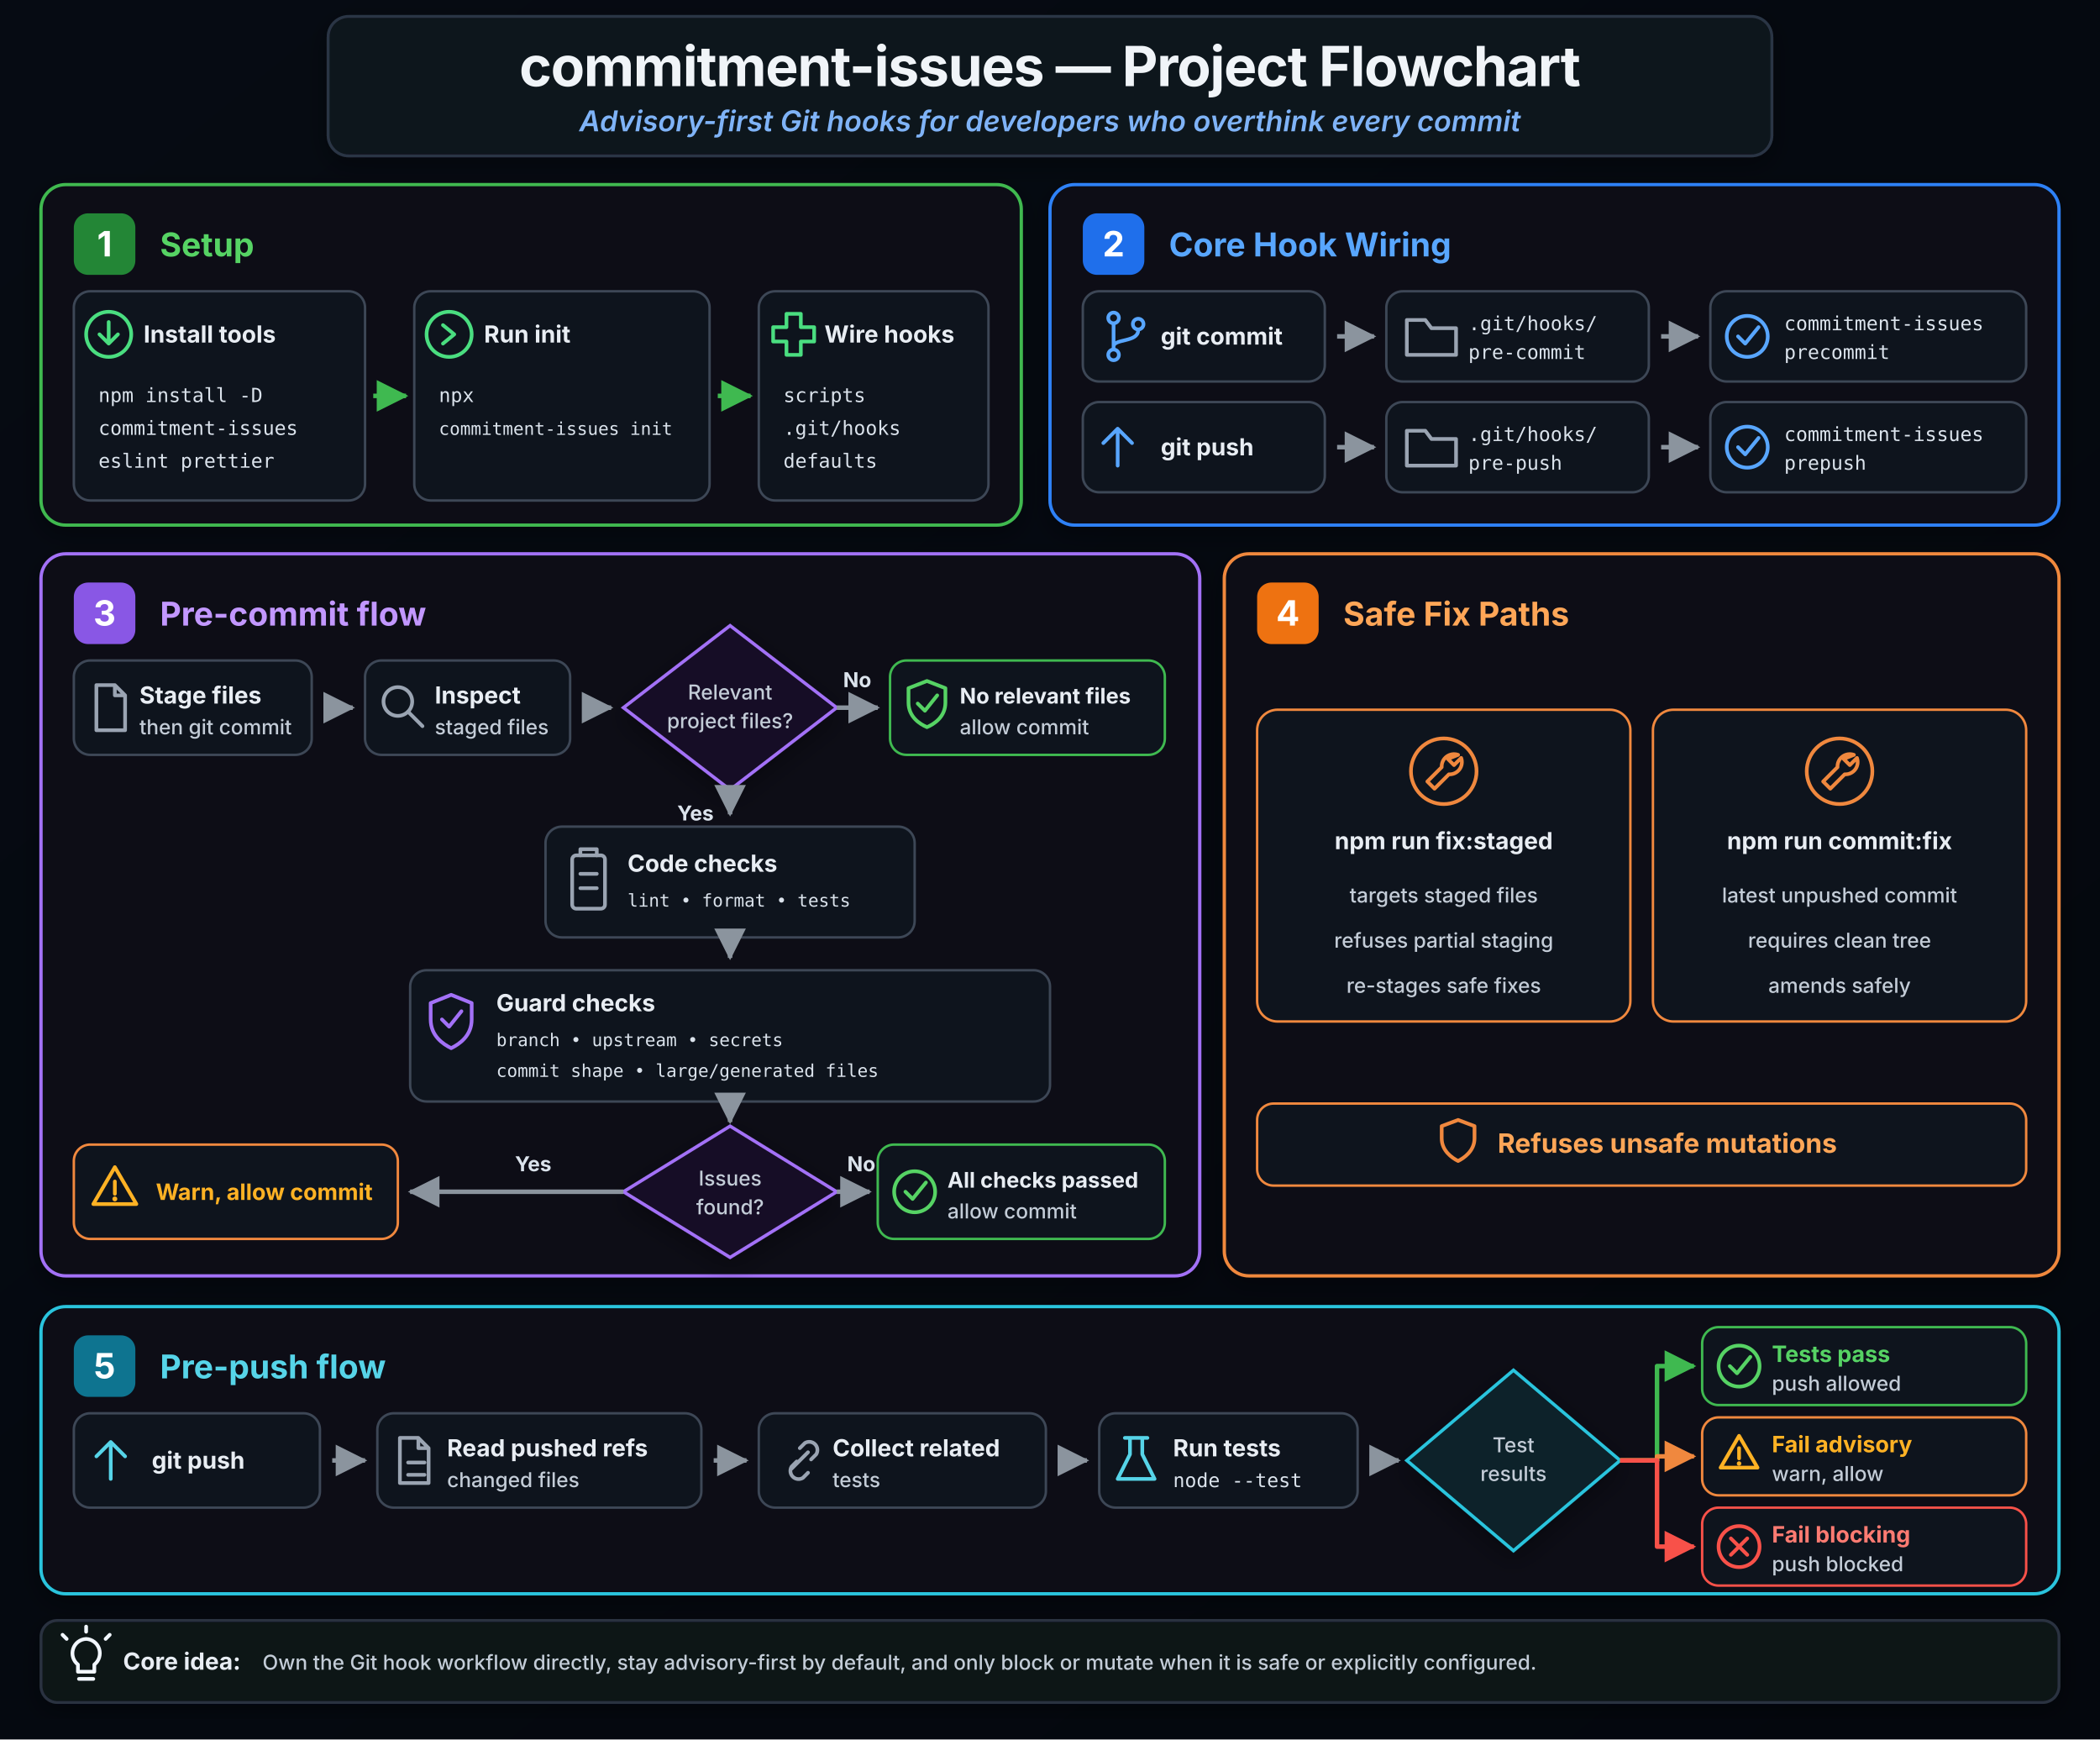
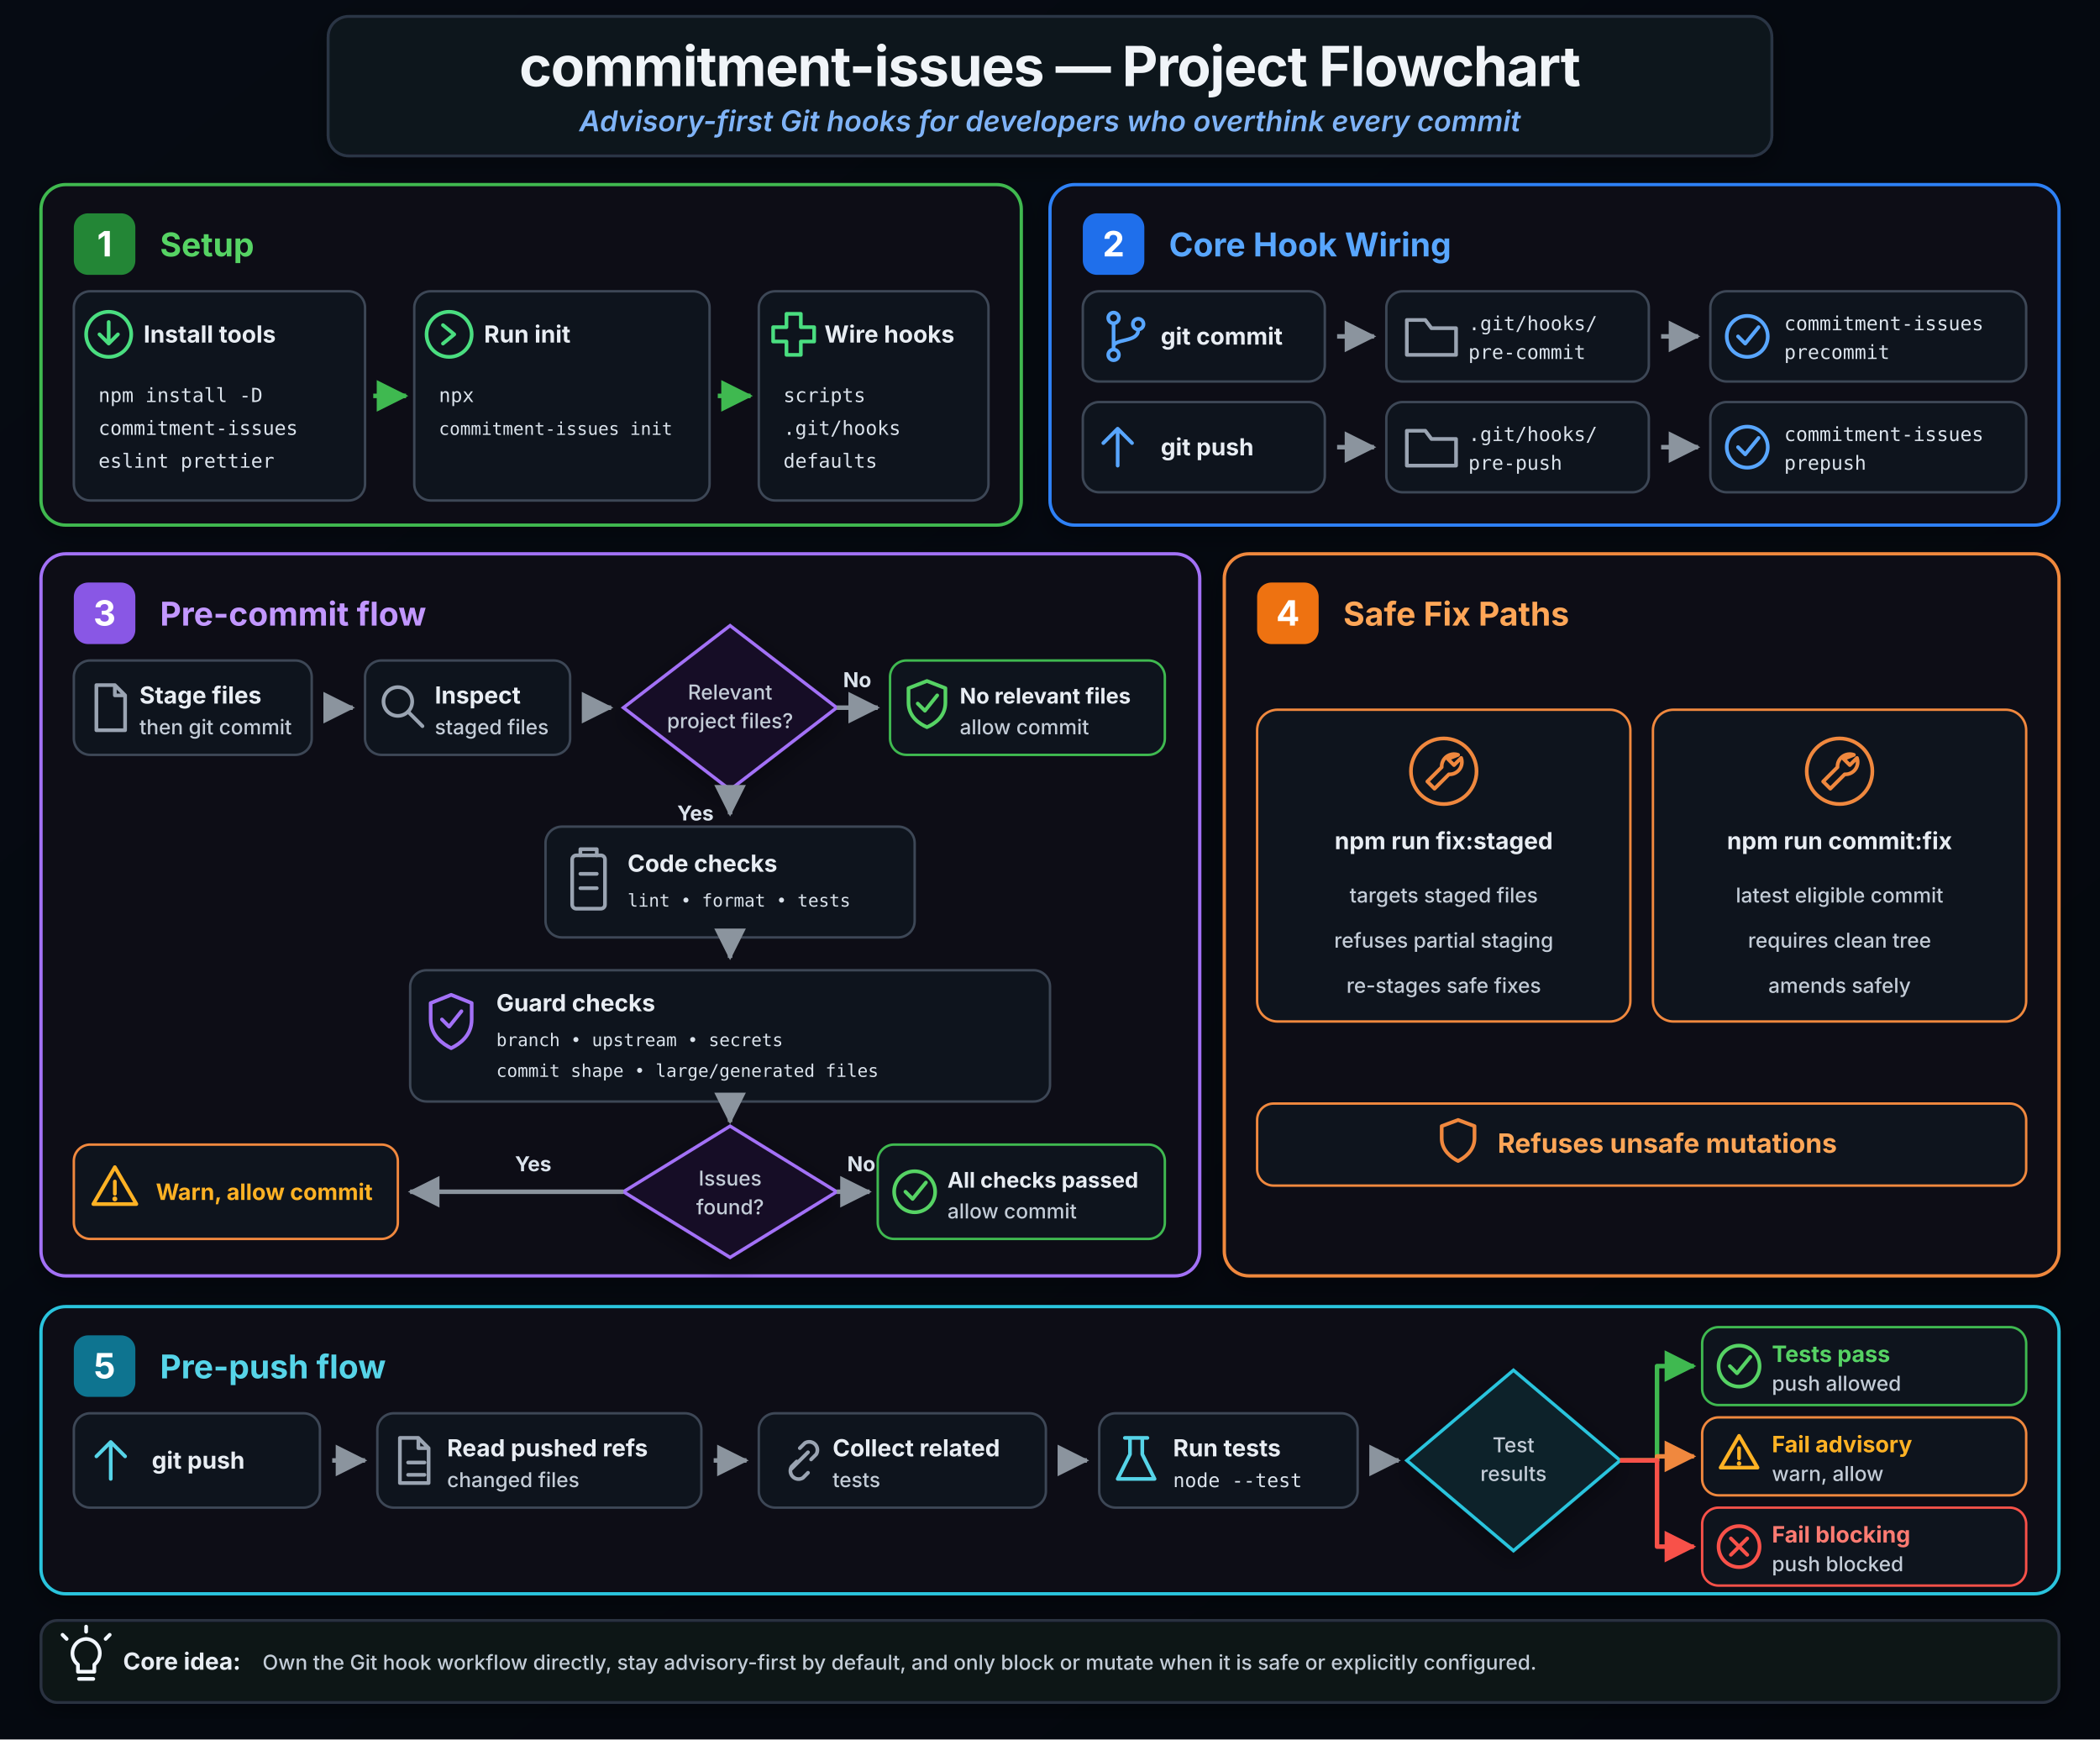
<svg xmlns="http://www.w3.org/2000/svg" width="1024" height="848" viewBox="0 0 1024 848" role="img" aria-labelledby="title desc">
  <defs>
    <linearGradient id="bg" x1="0" y1="0" x2="1" y2="1">
      <stop offset="0" stop-color="#060b13" />
      <stop offset="1" stop-color="#04070d" />
    </linearGradient>
    <filter id="shadow" x="-20%" y="-20%" width="140%" height="140%">
      <feDropShadow dx="0" dy="4" stdDeviation="6" flood-color="#000" flood-opacity="0.35" />
    </filter>
    <marker id="aGray" markerWidth="10" markerHeight="10" refX="8" refY="5" orient="auto">
      <path d="M1.5 1.5L8.5 5L1.5 8.5Z" fill="#8b949e" />
    </marker>
    <marker id="aGreen" markerWidth="10" markerHeight="10" refX="8" refY="5" orient="auto">
      <path d="M1.5 1.5L8.5 5L1.5 8.5Z" fill="#3fb950" />
    </marker>
    <marker id="aOrange" markerWidth="10" markerHeight="10" refX="8" refY="5" orient="auto">
      <path d="M1.5 1.5L8.5 5L1.5 8.5Z" fill="#f0883e" />
    </marker>
    <marker id="aRed" markerWidth="10" markerHeight="10" refX="8" refY="5" orient="auto">
      <path d="M1.5 1.5L8.5 5L1.5 8.5Z" fill="#f85149" />
    </marker>
  </defs>
  <style>
    .h1{font:700 27px ui-sans-serif,system-ui,-apple-system,'Segoe UI',sans-serif;fill:#f0f4f8;letter-spacing:-0.5px}
    .sub{font:italic 600 14px ui-sans-serif,system-ui,-apple-system,'Segoe UI',sans-serif;fill:#7fb3f7}
    .sec{font:700 16px ui-sans-serif,system-ui,-apple-system,'Segoe UI',sans-serif}
    .badge{font:700 17px ui-sans-serif,system-ui,-apple-system,'Segoe UI',sans-serif;fill:#fff}
    .hd{font:700 11.5px ui-sans-serif,system-ui,-apple-system,'Segoe UI',sans-serif;fill:#e8edf3}
    .hdSm{font:700 10.5px ui-sans-serif,system-ui,-apple-system,'Segoe UI',sans-serif;fill:#e8edf3}
    .bd{font:500 10px ui-sans-serif,system-ui,-apple-system,'Segoe UI',sans-serif;fill:#c3ccd7}
    .lbl{font:700 10px ui-sans-serif,system-ui,-apple-system,'Segoe UI',sans-serif;fill:#dbe3ec}
    .mono{font:500 9.5px ui-monospace,SFMono-Regular,Menlo,Consolas,monospace;fill:#dbe3ec}
    .monoSm{font:500 8.6px ui-monospace,SFMono-Regular,Menlo,Consolas,monospace;fill:#dbe3ec}
    .panel{fill:#080d15;stroke-width:1.6;filter:url(#shadow)}
    .card{fill:#0e141d;stroke:#3d4756;stroke-width:1.2}
    .arrow{stroke:#8b949e;stroke-width:2.2;fill:none;marker-end:url(#aGray)}
    .arrowGreen{stroke:#3fb950;stroke-width:2.2;fill:none;marker-end:url(#aGreen)}
    .arrowOrange{stroke:#f0883e;stroke-width:2.2;fill:none;stroke-linejoin:round;marker-end:url(#aOrange)}
    .arrowRed{stroke:#f85149;stroke-width:2.2;fill:none;stroke-linejoin:round;marker-end:url(#aRed)}
    .elbowGreen{stroke:#3fb950;stroke-width:2.2;fill:none;stroke-linejoin:round;marker-end:url(#aGreen)}
    .green{stroke:#3fb950}.blue{stroke:#2f81f7}.purple{stroke:#a371f7}.orange{stroke:#f0883e}.cyan{stroke:#29c4dd}.red{stroke:#f85149}
    .greenText{fill:#56d364}.blueText{fill:#58a6ff}.purpleText{fill:#c297ff}.orangeText{fill:#ffa657}.cyanText{fill:#56d4e8}.redText{fill:#ff7b72}.warnText{fill:#ffb224}
    .icon{fill:none;stroke-width:1.8;stroke-linecap:round;stroke-linejoin:round}
  </style>
  <rect width="1024" height="848" fill="url(#bg)" />
  <rect x="160" y="8" width="704" height="68" rx="10" fill="#0f151e" stroke="#2c3644" stroke-width="1.4" filter="url(#shadow)" />
  <text class="h1" x="512" y="42" text-anchor="middle">commitment-issues — Project Flowchart</text>
  <text class="sub" x="512" y="64" text-anchor="middle">Advisory-first Git hooks for developers who overthink every commit</text>
  <g transform="translate(20 90)">
    <rect class="panel green" width="478" height="166" rx="12" />
    <rect x="16" y="14" width="30" height="30" rx="7" fill="#238636" />
    <text class="badge" x="31" y="35" text-anchor="middle">1</text>
    <text class="sec greenText" x="58" y="35">Setup</text>
    <g transform="translate(16 52)">
      <rect class="card" width="142" height="102" rx="8" />
      <circle class="icon" cx="17" cy="21" r="11" stroke="#4ade80" />
      <path class="icon" stroke="#4ade80" d="M17 15v10M12.5 21l4.5 4.5L21.5 21" />
      <text class="hd" x="34" y="25">Install tools</text>
      <text class="mono" x="12" y="54">npm install -D</text>
      <text class="mono" x="12" y="70">commitment-issues</text>
      <text class="mono" x="12" y="86">eslint prettier</text>
    </g>
    <path class="arrowGreen" d="M162 103h16" />
    <g transform="translate(182 52)">
      <rect class="card" width="144" height="102" rx="8" />
      <circle class="icon" cx="17" cy="21" r="11" stroke="#4ade80" />
      <path class="icon" stroke="#4ade80" d="M14 16.5l5.5 4.5-5.5 4.5" />
      <text class="hd" x="34" y="25">Run init</text>
      <text class="mono" x="12" y="54">npx</text>
      <text class="monoSm" x="12" y="70">commitment-issues init</text>
    </g>
    <path class="arrowGreen" d="M330 103h16" />
    <g transform="translate(350 52)">
      <rect class="card" width="112" height="102" rx="8" />
      <path class="icon" stroke="#4ade80" d="M13.5 11h7v6.5H27v7h-6.5V31h-7v-6.5H7v-7h6.5z" />
      <text class="hd" x="32" y="25">Wire hooks</text>
      <text class="mono" x="12" y="54">scripts</text>
      <text class="mono" x="12" y="70">.git/hooks</text>
      <text class="mono" x="12" y="86">defaults</text>
    </g>
  </g>
  <g transform="translate(512 90)">
    <rect class="panel blue" width="492" height="166" rx="12" />
    <rect x="16" y="14" width="30" height="30" rx="7" fill="#1f6feb" />
    <text class="badge" x="31" y="35" text-anchor="middle">2</text>
    <text class="sec blueText" x="58" y="35">Core Hook Wiring</text>
    <g transform="translate(16 52)">
      <rect class="card" width="118" height="44" rx="8" />
      <circle cx="15" cy="13" r="2.6" fill="none" stroke="#58a6ff" stroke-width="1.8" />
      <circle cx="15" cy="31" r="2.6" fill="none" stroke="#58a6ff" stroke-width="1.8" />
      <circle cx="27" cy="16" r="2.6" fill="none" stroke="#58a6ff" stroke-width="1.8" />
      <path class="icon" stroke="#58a6ff" d="M15 16v12M27 19c0 6-12 4-12 8" />
      <text class="hd" x="38" y="26">git commit</text>
    </g>
    <path class="arrow" d="M140 74h18" />
    <g transform="translate(164 52)">
      <rect class="card" width="128" height="44" rx="8" />
      <path class="icon" stroke="#9aa4b2" d="M10 14h9l3 4h12v13H10z" />
      <text class="mono" x="40" y="19">.git/hooks/</text>
      <text class="mono" x="40" y="33">pre-commit</text>
    </g>
    <path class="arrow" d="M298 74h18" />
    <g transform="translate(322 52)">
      <rect class="card" width="154" height="44" rx="8" />
      <circle class="icon" cx="18" cy="22" r="10" stroke="#58a6ff" />
      <path class="icon" stroke="#58a6ff" d="M13.5 22l3.5 3.5 6.5-8" />
      <text class="mono" x="36" y="19">commitment-issues</text>
      <text class="mono" x="36" y="33">precommit</text>
    </g>
    <g transform="translate(16 106)">
      <rect class="card" width="118" height="44" rx="8" />
      <path class="icon" stroke="#58a6ff" d="M17 31V13M10 20l7-7 7 7" />
      <text class="hd" x="38" y="26">git push</text>
    </g>
    <path class="arrow" d="M140 128h18" />
    <g transform="translate(164 106)">
      <rect class="card" width="128" height="44" rx="8" />
      <path class="icon" stroke="#9aa4b2" d="M10 14h9l3 4h12v13H10z" />
      <text class="mono" x="40" y="19">.git/hooks/</text>
      <text class="mono" x="40" y="33">pre-push</text>
    </g>
    <path class="arrow" d="M298 128h18" />
    <g transform="translate(322 106)">
      <rect class="card" width="154" height="44" rx="8" />
      <circle class="icon" cx="18" cy="22" r="10" stroke="#58a6ff" />
      <path class="icon" stroke="#58a6ff" d="M13.5 22l3.5 3.5 6.5-8" />
      <text class="mono" x="36" y="19">commitment-issues</text>
      <text class="mono" x="36" y="33">prepush</text>
    </g>
  </g>
  <g transform="translate(20 270)">
    <rect class="panel purple" width="565" height="352" rx="12" />
    <rect x="16" y="14" width="30" height="30" rx="7" fill="#8957e5" />
    <text class="badge" x="31" y="35" text-anchor="middle">3</text>
    <text class="sec purpleText" x="58" y="35">Pre-commit flow</text>
    <g transform="translate(16 52)">
      <rect class="card" width="116" height="46" rx="8" />
      <path class="icon" stroke="#9aa4b2" d="M11 12h9l5 5v17H11zM20 12v5h5" />
      <text class="hd" x="32" y="21">Stage files</text>
      <text class="bd" x="32" y="36">then git commit</text>
    </g>
    <path class="arrow" d="M138 75h14" />
    <g transform="translate(158 52)">
      <rect class="card" width="100" height="46" rx="8" />
      <circle class="icon" cx="16" cy="20" r="7" stroke="#9aa4b2" />
      <path class="icon" stroke="#9aa4b2" d="M21 25l7 7" />
      <text class="hd" x="34" y="21">Inspect</text>
      <text class="bd" x="34" y="36">staged files</text>
    </g>
    <path class="arrow" d="M264 75h14" />
    <path d="M336 35L388 75L336 115L284 75Z" fill="#170f26" stroke="#a371f7" stroke-width="1.6" filter="url(#shadow)" />
    <text class="bd" x="336" y="71" text-anchor="middle">Relevant</text>
    <text class="bd" x="336" y="85" text-anchor="middle">project files?</text>
    <text class="lbl" x="398" y="65" text-anchor="middle">No</text>
    <path class="arrow" d="M388 75h20" />
    <g transform="translate(414 52)">
      <rect class="card green" width="134" height="46" rx="8" />
      <path class="icon" stroke="#56d364" d="M18 10l9 3.5v7c0 7-5.5 10.5-9 12-3.5-1.5-9-5-9-12v-7z" />
      <path class="icon" stroke="#56d364" d="M13.5 21l3.5 3.5 6-7.5" />
      <text class="hdSm" x="34" y="21">No relevant files</text>
      <text class="bd" x="34" y="36">allow commit</text>
    </g>
    <text class="lbl" x="328" y="130" text-anchor="end">Yes</text>
    <path class="arrow" d="M336 115v12" />
    <g transform="translate(246 133)">
      <rect class="card" width="180" height="54" rx="8" />
      <rect class="icon" x="13" y="14" width="16" height="26" rx="2" stroke="#9aa4b2" />
      <path class="icon" stroke="#9aa4b2" d="M17 14v-3h8v3M17 23h8M17 30h8" />
      <text class="hd" x="40" y="22">Code checks</text>
      <text class="monoSm" x="40" y="39">lint • format • tests</text>
    </g>
    <path class="arrow" d="M336 187v10" />
    <g transform="translate(180 203)">
      <rect class="card" width="312" height="64" rx="8" />
      <path class="icon" stroke="#a371f7" d="M20 12l10 4v8c0 8-6 12-10 14-4-2-10-6-10-14v-8z" />
      <path class="icon" stroke="#a371f7" d="M15.5 24l3.5 3.5 6-7.5" />
      <text class="hd" x="42" y="20">Guard checks</text>
      <text class="monoSm" x="42" y="37">branch • upstream • secrets</text>
      <text class="monoSm" x="42" y="52">commit shape • large/generated files</text>
    </g>
    <path class="arrow" d="M336 267v10" />
    <path d="M336 279L388 311L336 343L284 311Z" fill="#170f26" stroke="#a371f7" stroke-width="1.6" filter="url(#shadow)" />
    <text class="bd" x="336" y="308" text-anchor="middle">Issues</text>
    <text class="bd" x="336" y="322" text-anchor="middle">found?</text>
    <text class="lbl" x="400" y="301" text-anchor="middle">No</text>
    <path class="arrow" d="M388 311h16" />
    <g transform="translate(408 288)">
      <rect class="card green" width="140" height="46" rx="8" />
      <circle class="icon" cx="18" cy="23" r="10" stroke="#56d364" />
      <path class="icon" stroke="#56d364" d="M13.5 23l3.5 3.5 6.5-8" />
      <text class="hdSm" x="34" y="21">All checks passed</text>
      <text class="bd" x="34" y="36">allow commit</text>
    </g>
    <text class="lbl" x="240" y="301" text-anchor="middle">Yes</text>
    <path class="arrow" d="M284 311H180" />
    <g transform="translate(16 288)">
      <rect class="card orange" width="158" height="46" rx="8" />
      <path class="icon" stroke="#ffb224" d="M20 11l10.5 18H9.5zM20 18v6" />
      <circle cx="20" cy="26.5" r="1.2" fill="#ffb224" />
      <text class="warnText" x="40" y="27" font-weight="700" font-size="11" font-family="ui-sans-serif,system-ui,-apple-system,'Segoe UI',sans-serif">Warn, allow commit</text>
    </g>
  </g>
  <g transform="translate(597 270)">
    <rect class="panel orange" width="407" height="352" rx="12" />
    <rect x="16" y="14" width="30" height="30" rx="7" fill="#ee7211" />
    <text class="badge" x="31" y="35" text-anchor="middle">4</text>
    <text class="sec orangeText" x="58" y="35">Safe Fix Paths</text>
    <g transform="translate(16 76)">
      <rect class="card orange" width="182" height="152" rx="10" />
      <circle class="icon" cx="91" cy="30" r="16" stroke="#f0883e" />
      <path class="icon" stroke="#f0883e" d="M98 22a6 6 0 0 0-8 6l-7 7 3.5 3.5 7-7a6 6 0 0 0 6-8l-3.5 3.5-3-3z" />
      <text class="hd" x="91" y="68" text-anchor="middle" font-size="12">npm run fix:staged</text>
      <text class="bd" x="91" y="94" text-anchor="middle">targets staged files</text>
      <text class="bd" x="91" y="116" text-anchor="middle">refuses partial staging</text>
      <text class="bd" x="91" y="138" text-anchor="middle">re-stages safe fixes</text>
    </g>
    <g transform="translate(209 76)">
      <rect class="card orange" width="182" height="152" rx="10" />
      <circle class="icon" cx="91" cy="30" r="16" stroke="#f0883e" />
      <path class="icon" stroke="#f0883e" d="M98 22a6 6 0 0 0-8 6l-7 7 3.5 3.5 7-7a6 6 0 0 0 6-8l-3.5 3.5-3-3z" />
      <text class="hd" x="91" y="68" text-anchor="middle" font-size="12">npm run commit:fix</text>
-       <text class="bd" x="91" y="94" text-anchor="middle">latest unpushed commit</text>
+       <text class="bd" x="91" y="94" text-anchor="middle">latest eligible commit</text>
      <text class="bd" x="91" y="116" text-anchor="middle">requires clean tree</text>
      <text class="bd" x="91" y="138" text-anchor="middle">amends safely</text>
    </g>
    <rect class="card orange" x="16" y="268" width="375" height="40" rx="8" />
    <path class="icon" stroke="#f0883e" d="M114 276l8 3v6c0 6-5 9.5-8 11-3-1.5-8-5-8-11v-6z" />
    <text class="orangeText" x="216" y="292" text-anchor="middle" font-weight="700" font-size="13" font-family="ui-sans-serif,system-ui,-apple-system,'Segoe UI',sans-serif">Refuses unsafe mutations</text>
  </g>
  <g transform="translate(20 637)">
    <rect class="panel cyan" width="984" height="140" rx="12" />
    <rect x="16" y="14" width="30" height="30" rx="7" fill="#0e7490" />
    <text class="badge" x="31" y="35" text-anchor="middle">5</text>
    <text class="sec cyanText" x="58" y="35">Pre-push flow</text>
    <g transform="translate(16 52)">
      <rect class="card" width="120" height="46" rx="8" />
      <path class="icon" stroke="#56d4e8" d="M18 32V14M11 21l7-7 7 7" />
      <text class="hd" x="38" y="27">git push</text>
    </g>
    <path class="arrow" d="M142 75h16" />
    <g transform="translate(164 52)">
      <rect class="card" width="158" height="46" rx="8" />
      <path class="icon" stroke="#9aa4b2" d="M11 12h9l5 5v17H11zM20 12v5h5M15 24h8M15 30h8" />
      <text class="hd" x="34" y="21">Read pushed refs</text>
      <text class="bd" x="34" y="36">changed files</text>
    </g>
    <path class="arrow" d="M328 75h16" />
    <g transform="translate(350 52)">
      <rect class="card" width="140" height="46" rx="8" />
      <path class="icon" stroke="#9aa4b2" d="M16 27l8-8M20 17l2.5-2.5a4 4 0 0 1 5.5 5.5L25.5 22.5M18.5 23.5L16 26a4 4 0 0 0 5.5 5.5L24 29" />
      <text class="hd" x="36" y="21">Collect related</text>
      <text class="bd" x="36" y="36">tests</text>
    </g>
    <path class="arrow" d="M496 75h14" />
    <g transform="translate(516 52)">
      <rect class="card" width="126" height="46" rx="8" />
      <path class="icon" stroke="#56d4e8" d="M15 12v8l-6 12h18l-6-12v-8M12.5 12h11" />
      <text class="hd" x="36" y="21">Run tests</text>
      <text class="mono" x="36" y="36">node --test</text>
    </g>
    <path class="arrow" d="M648 75h14" />
    <path d="M718 31L770 75L718 119L666 75Z" fill="#0a2129" stroke="#29c4dd" stroke-width="1.6" filter="url(#shadow)" />
    <text class="bd" x="718" y="71" text-anchor="middle">Test</text>
    <text class="bd" x="718" y="85" text-anchor="middle">results</text>
    <path class="elbowGreen" d="M770 75H788V29H806" />
    <g transform="translate(810 10)">
      <rect class="card green" width="158" height="38" rx="8" />
      <circle class="icon" cx="18" cy="19" r="10" stroke="#56d364" />
      <path class="icon" stroke="#56d364" d="M13.5 19l3.5 3.5 6.5-8" />
      <text class="greenText" x="34" y="17" font-weight="700" font-size="11" font-family="ui-sans-serif,system-ui,-apple-system,'Segoe UI',sans-serif">Tests pass</text>
      <text class="bd" x="34" y="31">push allowed</text>
    </g>
    <path class="arrowOrange" d="M770 75H788V73H806" />
    <g transform="translate(810 54)">
      <rect class="card orange" width="158" height="38" rx="8" />
      <path class="icon" stroke="#ffb224" d="M18 9l9 15.5H9zM18 15v5" />
      <circle cx="18" cy="22.5" r="1.1" fill="#ffb224" />
      <text class="warnText" x="34" y="17" font-weight="700" font-size="11" font-family="ui-sans-serif,system-ui,-apple-system,'Segoe UI',sans-serif">Fail advisory</text>
      <text class="bd" x="34" y="31">warn, allow</text>
    </g>
    <path class="arrowRed" d="M770 75H788V117H806" />
    <g transform="translate(810 98)">
      <rect class="card red" width="158" height="38" rx="8" />
      <circle class="icon" cx="18" cy="19" r="10" stroke="#f85149" />
      <path class="icon" stroke="#f85149" d="M14 15l8 8M22 15l-8 8" />
      <text class="redText" x="34" y="17" font-weight="700" font-size="11" font-family="ui-sans-serif,system-ui,-apple-system,'Segoe UI',sans-serif">Fail blocking</text>
      <text class="bd" x="34" y="31">push blocked</text>
    </g>
  </g>
  <rect x="20" y="790" width="984" height="40" rx="8" fill="#0d1219" stroke="#2a3340" stroke-width="1.4" filter="url(#shadow)" />
  <path class="icon" stroke="#f2f7ff" d="M42 799a7 7 0 0 0-4 12.5v3.5h8v-3.5A7 7 0 0 0 42 799zM38.5 818.5h7M42 795.5V793M32.5 799l-2-2M51.5 799l2-2" />
  <text class="hd" x="60" y="814">Core idea:</text>
  <text class="bd" x="128" y="814" font-size="11">Own the Git hook workflow directly, stay advisory-first by default, and only block or mutate when it is safe or explicitly configured.</text>
</svg>
